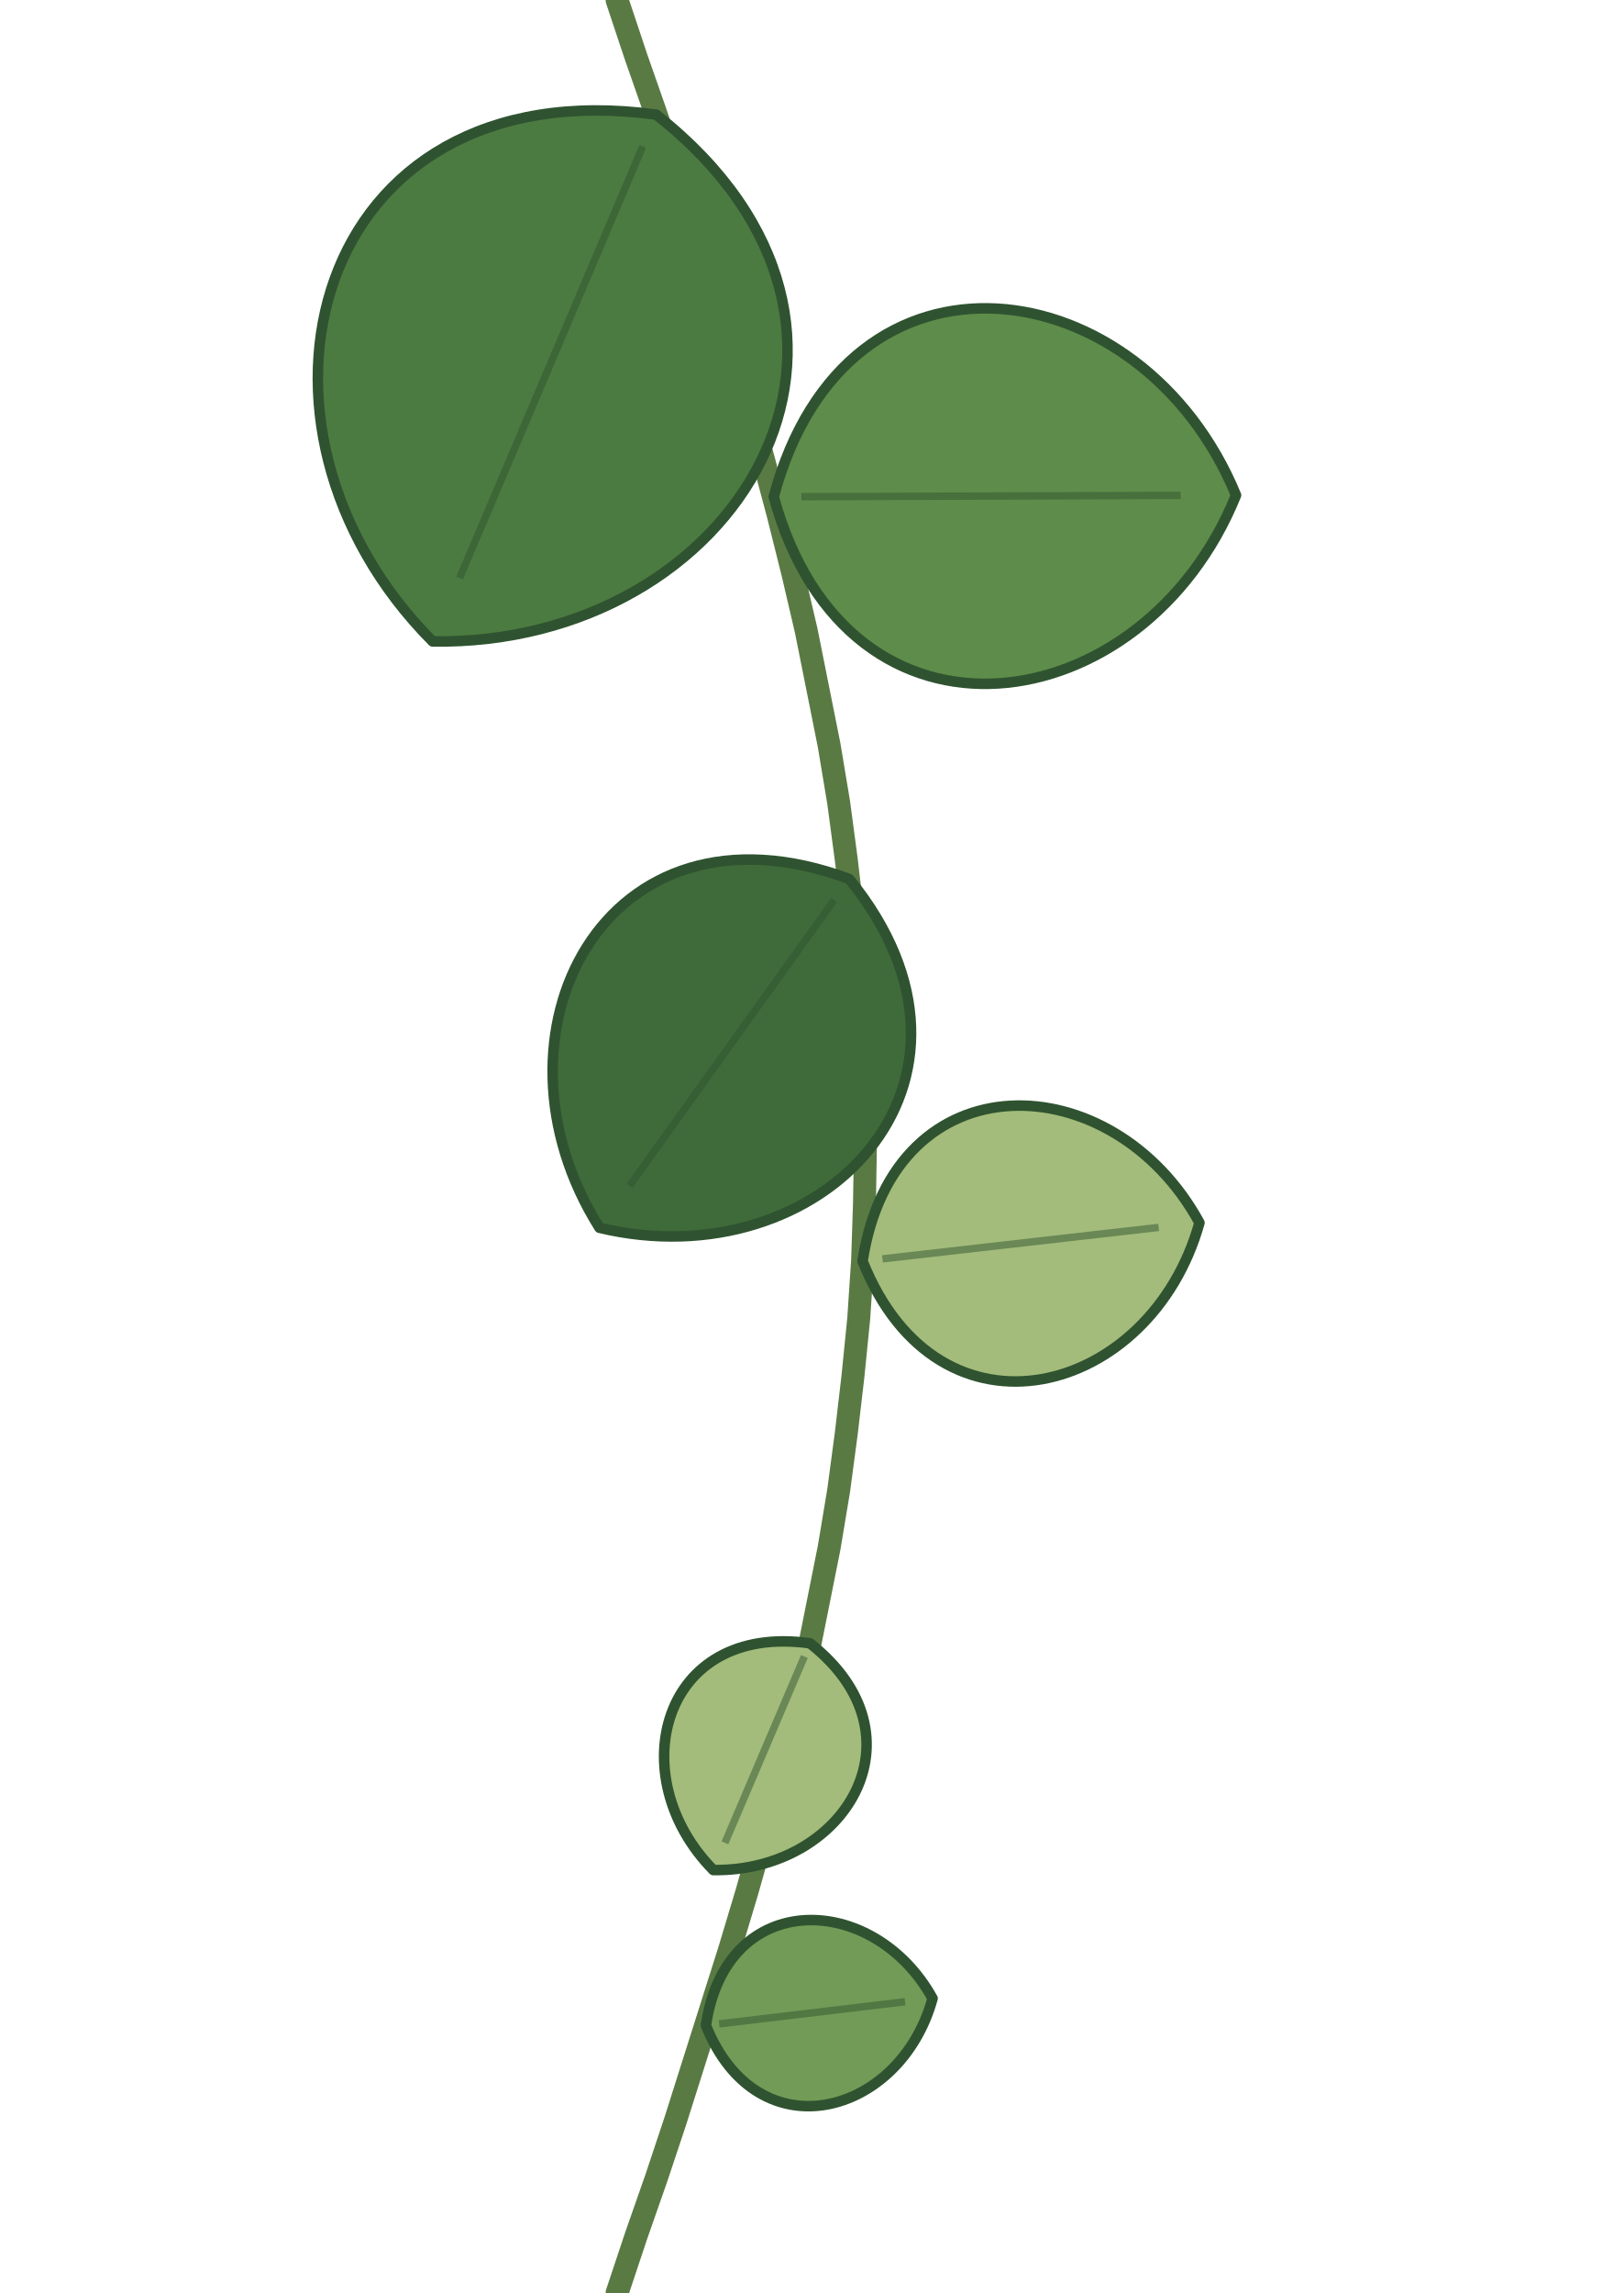
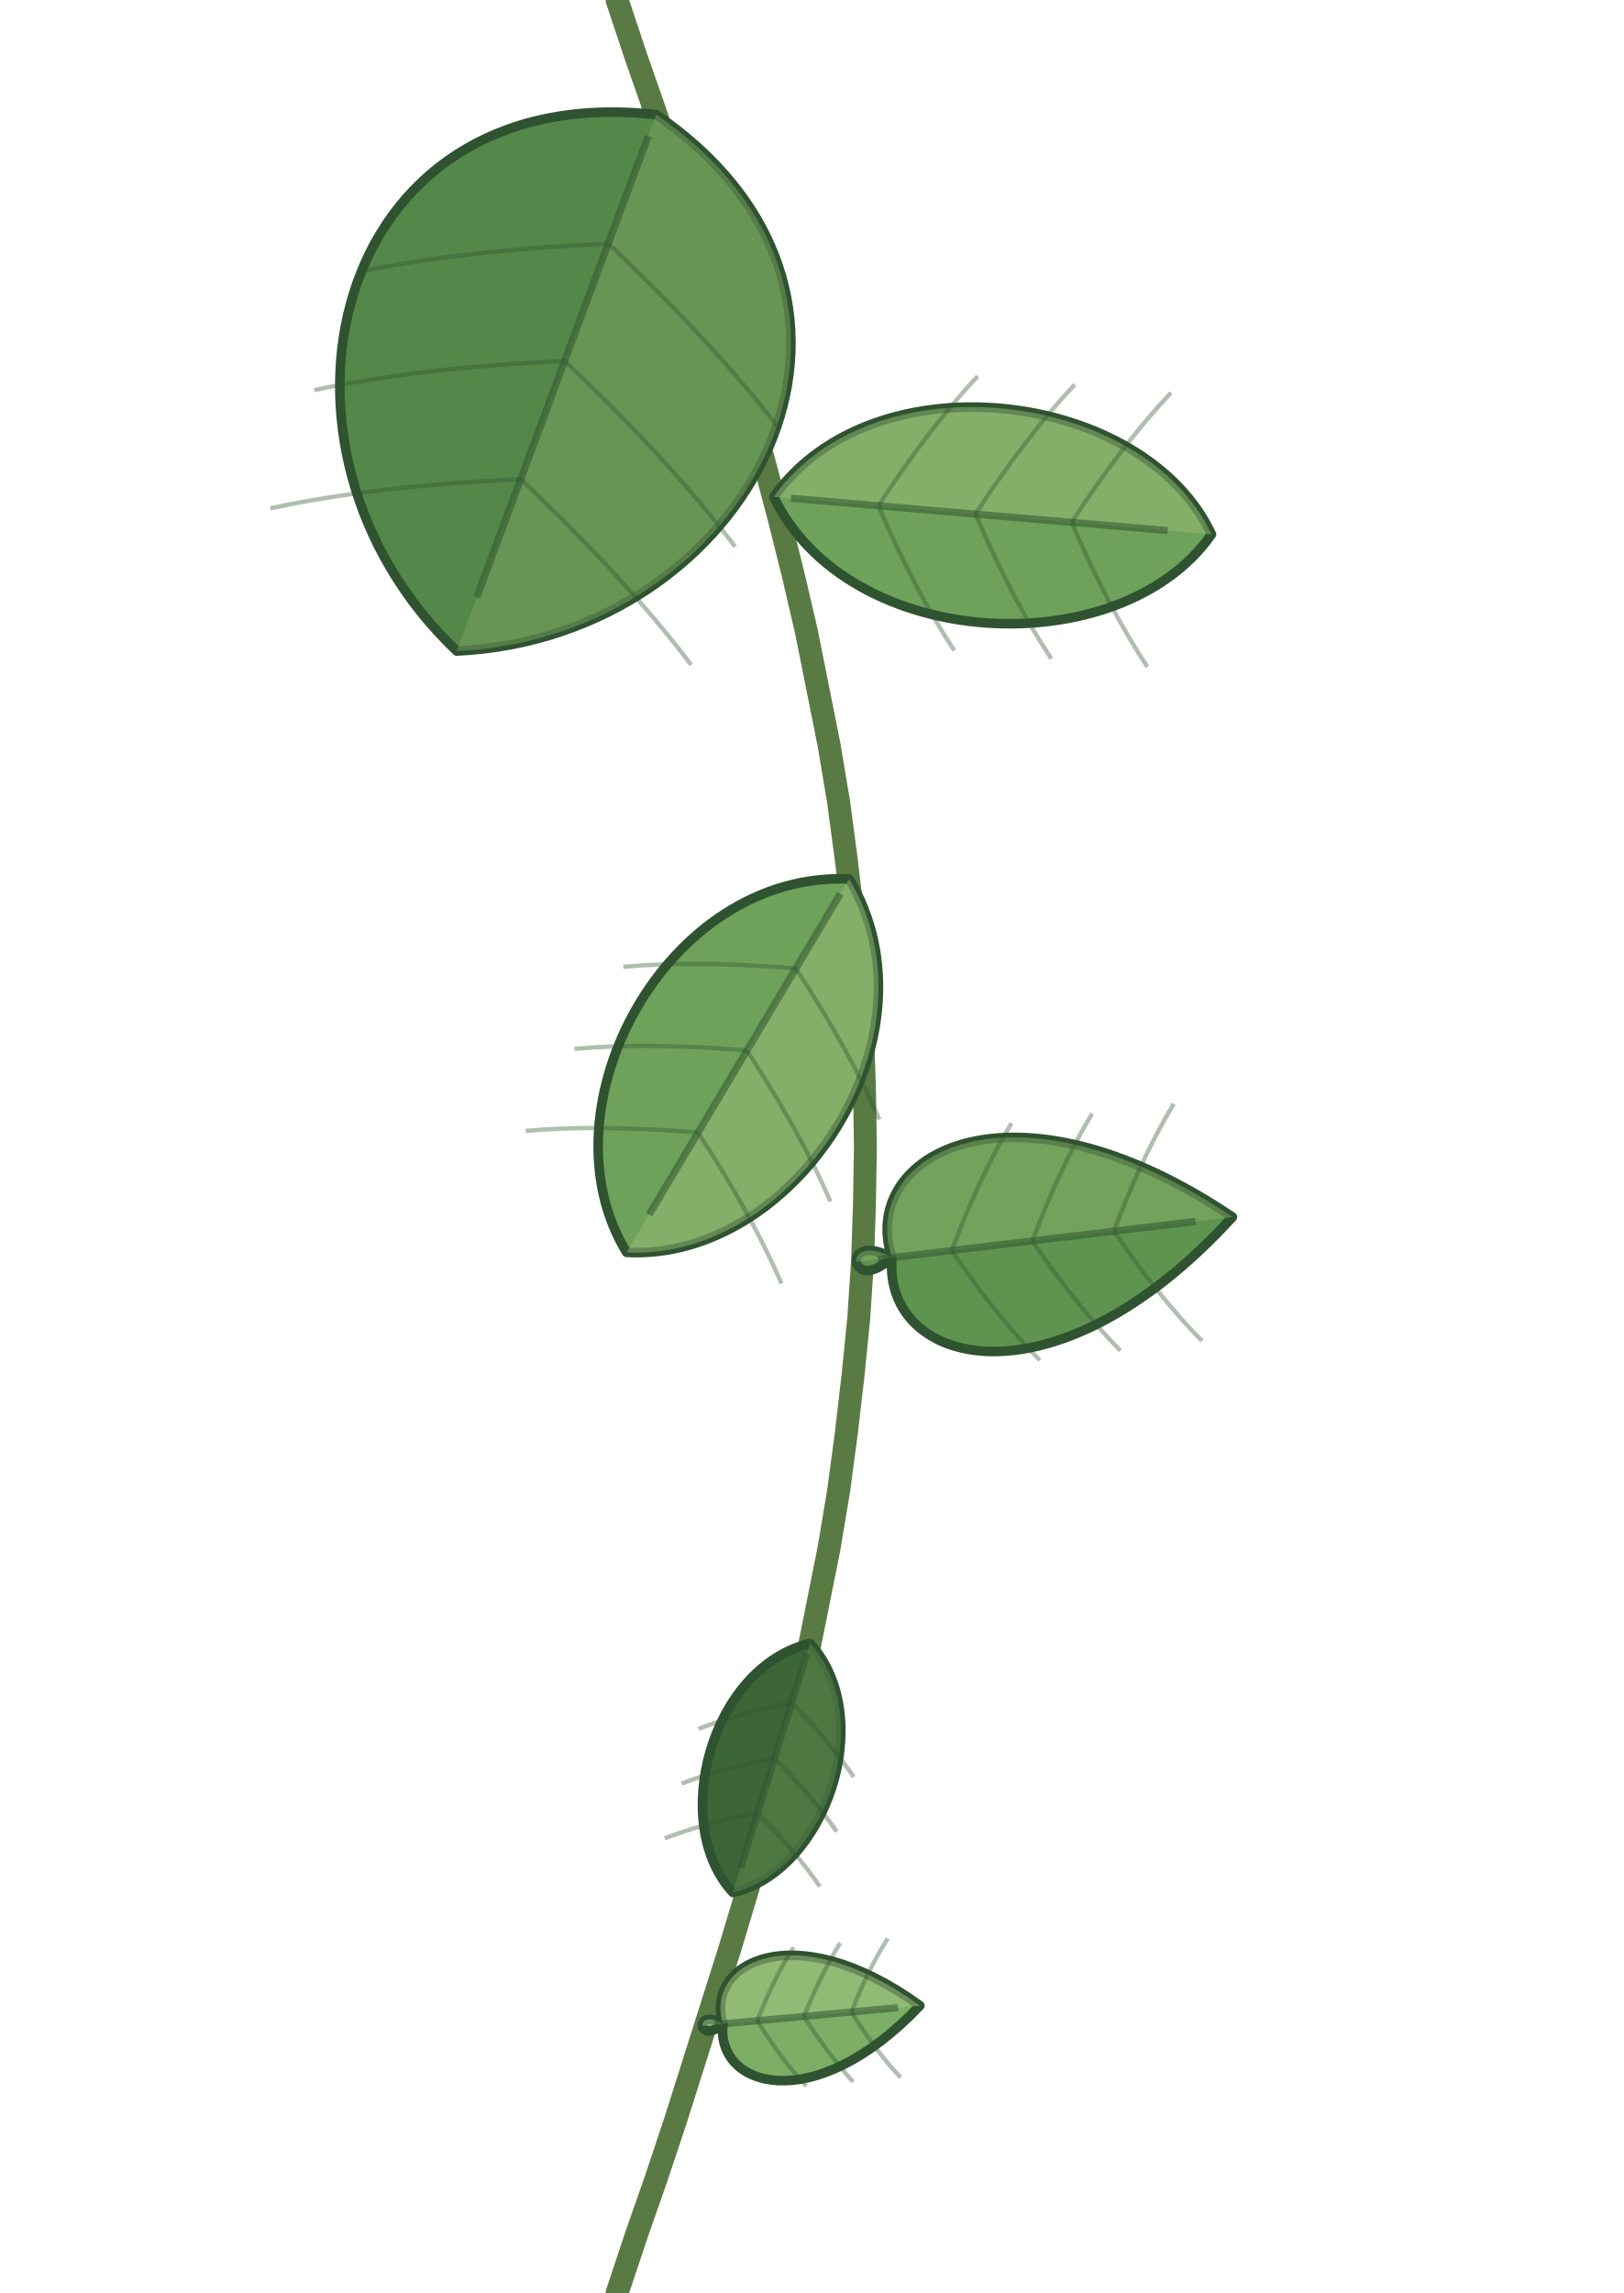
<svg xmlns="http://www.w3.org/2000/svg" width="170" height="240" viewBox="0 0 170 240">
  <path d="M64.6 0.0 L66.6 6.0 L68.7 12.0 L70.7 18.0 L72.6 24.0 L74.5 30.0 L76.4 36.0 L78.2 42.0 L79.9 48.0 L81.5 54.0 L83.0 60.0 L84.4 66.0 L85.6 72.0 L86.8 78.0 L87.8 84.0 L88.6 90.0 L89.3 96.0 L89.9 102.0 L90.3 108.0 L90.5 114.0 L90.6 120.0 L90.5 126.0 L90.3 132.0 L89.9 138.0 L89.3 144.0 L88.6 150.0 L87.8 156.0 L86.8 162.0 L85.6 168.0 L84.4 174.0 L83.0 180.0 L81.5 186.0 L79.9 192.0 L78.2 198.0 L76.4 204.0 L74.5 210.0 L72.6 216.0 L70.7 222.0 L68.7 228.0 L66.6 234.0 L64.6 240.0" fill="none" stroke="#5A7A44" stroke-width="2.4" stroke-linecap="round" />
-   <g transform="translate(68.7 12.0) rotate(203.0)">
-     <path d="M0 0 C-35.2 -9.6 -29.5 -47.9 0.0 -59.9 C29.5 -47.9 35.2 -9.6 0.0 0.0 Z" fill="#4C7B41" stroke="#2F5330" stroke-width="1.1" stroke-linejoin="round" />
-     <path d="M0 -3.6 L0 -52.7" fill="none" stroke="#2F5330" stroke-width="0.77" opacity=".5" />
+   <g transform="translate(68.7 12.0) rotate(200.4)">
+     <path d="M0 0 C-33.6 -8.4 -28.2 -47.9 0.0 -59.9 C28.2 -47.9 33.6 -8.4 0.0 0.0 Z" fill="#54874A" stroke="#2F5330" stroke-width="1.0" stroke-linejoin="round" />
+     <clipPath id="h54102742">
+       <path d="M0 0 C-33.6 -8.4 -28.2 -47.9 0.0 -59.9 C28.2 -47.9 33.6 -8.4 0.0 0.0 Z" />
+     </clipPath>
+     <path d="M-36.9 -65.9 L0.0 -65.9 L0.0 12.0 L-36.9 12.0 Z" fill="#79A45F" opacity=".5" clip-path="url(#h54102742)" />
+     <path d="M0 -2.4 L0 -53.9" fill="none" stroke="#2F5330" stroke-width="0.75" opacity=".55" />
+     <path d="M0 -14.4 Q-14.1 -20.4 -23.5 -26.3" fill="none" stroke="#2F5330" stroke-width="0.45" opacity=".38" />
+     <path d="M0 -14.4 Q14.1 -20.4 23.5 -26.3" fill="none" stroke="#2F5330" stroke-width="0.45" opacity=".38" />
+     <path d="M0 -27.5 Q-14.1 -33.5 -23.5 -39.5" fill="none" stroke="#2F5330" stroke-width="0.45" opacity=".38" />
+     <path d="M0 -27.5 Q14.1 -33.5 23.5 -39.5" fill="none" stroke="#2F5330" stroke-width="0.45" opacity=".38" />
+     <path d="M0 -40.7 Q-14.1 -46.7 -23.5 -52.7" fill="none" stroke="#2F5330" stroke-width="0.45" opacity=".38" />
+     <path d="M0 -40.7 Q14.1 -46.7 23.5 -52.7" fill="none" stroke="#2F5330" stroke-width="0.45" opacity=".38" />
  </g>
-   <g transform="translate(81.0 52.0) rotate(89.8)">
-     <path d="M0 0 C-28.5 -7.7 -23.8 -38.7 0.0 -48.4 C23.8 -38.7 28.5 -7.7 0.0 0.0 Z" fill="#5E8C4A" stroke="#2F5330" stroke-width="1.1" stroke-linejoin="round" />
-     <path d="M0 -2.9 L0 -42.6" fill="none" stroke="#2F5330" stroke-width="0.77" opacity=".5" />
+   <g transform="translate(81.0 52.0) rotate(94.9)">
+     <path d="M0 0 C-15.6 -9.2 -14.4 -37.7 0.0 -46.0 C14.4 -37.7 15.6 -9.2 0.0 0.0 Z" fill="#6EA25B" stroke="#2F5330" stroke-width="1.0" stroke-linejoin="round" />
+     <clipPath id="h15649111">
+       <path d="M0 0 C-15.6 -9.2 -14.4 -37.7 0.0 -46.0 C14.4 -37.7 15.6 -9.2 0.0 0.0 Z" />
+     </clipPath>
+     <path d="M-22.6 -50.6 L0.0 -50.6 L0.0 9.2 L-22.6 9.2 Z" fill="#97BC77" opacity=".5" clip-path="url(#h15649111)" />
+     <path d="M0 -1.8 L0 -41.4" fill="none" stroke="#2F5330" stroke-width="0.75" opacity=".55" />
+     <path d="M0 -11.0 Q-8.6 -15.6 -14.4 -20.2" fill="none" stroke="#2F5330" stroke-width="0.45" opacity=".38" />
+     <path d="M0 -11.0 Q8.6 -15.6 14.4 -20.2" fill="none" stroke="#2F5330" stroke-width="0.45" opacity=".38" />
+     <path d="M0 -21.2 Q-8.6 -25.8 -14.4 -30.4" fill="none" stroke="#2F5330" stroke-width="0.45" opacity=".38" />
+     <path d="M0 -21.2 Q8.6 -25.8 14.4 -30.4" fill="none" stroke="#2F5330" stroke-width="0.45" opacity=".38" />
+     <path d="M0 -31.3 Q-8.6 -35.9 -14.4 -40.5" fill="none" stroke="#2F5330" stroke-width="0.45" opacity=".38" />
+     <path d="M0 -31.3 Q8.6 -35.9 14.4 -40.5" fill="none" stroke="#2F5330" stroke-width="0.45" opacity=".38" />
  </g>
-   <g transform="translate(88.9 92.0) rotate(215.6)">
-     <path d="M0 0 C-26.4 -7.2 -22.1 -35.9 0.0 -44.9 C22.1 -35.9 26.4 -7.2 0.0 0.0 Z" fill="#3F6B3A" stroke="#2F5330" stroke-width="1.1" stroke-linejoin="round" />
-     <path d="M0 -2.7 L0 -39.5" fill="none" stroke="#2F5330" stroke-width="0.77" opacity=".5" />
+   <g transform="translate(88.9 92.0) rotate(210.8)">
+     <path d="M0 0 C-16.9 -9.1 -15.6 -37.3 0.0 -45.5 C15.6 -37.3 16.9 -9.1 0.0 0.0 Z" fill="#6EA25B" stroke="#2F5330" stroke-width="1.0" stroke-linejoin="round" />
+     <clipPath id="h62560953">
+       <path d="M0 0 C-16.9 -9.1 -15.6 -37.3 0.0 -45.5 C15.6 -37.3 16.9 -9.1 0.0 0.0 Z" />
+     </clipPath>
+     <path d="M-24.5 -50.0 L0.0 -50.0 L0.0 9.1 L-24.5 9.1 Z" fill="#97BC77" opacity=".5" clip-path="url(#h62560953)" />
+     <path d="M0 -1.8 L0 -40.9" fill="none" stroke="#2F5330" stroke-width="0.75" opacity=".55" />
+     <path d="M0 -10.9 Q-9.4 -15.5 -15.6 -20.0" fill="none" stroke="#2F5330" stroke-width="0.45" opacity=".38" />
+     <path d="M0 -10.9 Q9.4 -15.5 15.6 -20.0" fill="none" stroke="#2F5330" stroke-width="0.45" opacity=".38" />
+     <path d="M0 -20.9 Q-9.4 -25.5 -15.6 -30.0" fill="none" stroke="#2F5330" stroke-width="0.45" opacity=".38" />
+     <path d="M0 -20.9 Q9.4 -25.5 15.6 -30.0" fill="none" stroke="#2F5330" stroke-width="0.45" opacity=".38" />
+     <path d="M0 -30.9 Q-9.4 -35.5 -15.6 -40.0" fill="none" stroke="#2F5330" stroke-width="0.45" opacity=".38" />
+     <path d="M0 -30.9 Q9.4 -35.5 15.6 -40.0" fill="none" stroke="#2F5330" stroke-width="0.45" opacity=".38" />
  </g>
-   <g transform="translate(90.3 132.0) rotate(83.5)">
-     <path d="M0 0 C-20.9 -5.7 -17.5 -28.4 0.0 -35.5 C17.5 -28.4 20.9 -5.7 0.0 0.0 Z" fill="#A3BC7B" stroke="#2F5330" stroke-width="1.1" stroke-linejoin="round" />
-     <path d="M0 -2.1 L0 -31.2" fill="none" stroke="#2F5330" stroke-width="0.77" opacity=".5" />
+   <g transform="translate(90.3 132.0) rotate(83.2)">
+     <path d="M0 -3.1 C-11.1 -0.8 -18.2 -17.9 0.0 -39.0 C18.2 -17.9 11.1 -0.8 0.0 -3.1 C3.6 1.9 -3.6 1.9 0.0 -3.1 Z" fill="#5F9450" stroke="#2F5330" stroke-width="1.0" stroke-linejoin="round" />
+     <clipPath id="h16609830">
+       <path d="M0 -3.1 C-11.1 -0.8 -18.2 -17.9 0.0 -39.0 C18.2 -17.9 11.1 -0.8 0.0 -3.1 C3.6 1.9 -3.6 1.9 0.0 -3.1 Z" />
+     </clipPath>
+     <path d="M-19.6 -42.9 L0.0 -42.9 L0.0 7.8 L-19.6 7.8 Z" fill="#86AF68" opacity=".5" clip-path="url(#h16609830)" />
+     <path d="M0 -1.6 L0 -35.1" fill="none" stroke="#2F5330" stroke-width="0.75" opacity=".55" />
+     <path d="M0 -9.4 Q-7.5 -13.3 -12.5 -17.2" fill="none" stroke="#2F5330" stroke-width="0.45" opacity=".38" />
+     <path d="M0 -9.4 Q7.5 -13.3 12.5 -17.2" fill="none" stroke="#2F5330" stroke-width="0.45" opacity=".38" />
+     <path d="M0 -17.9 Q-7.5 -21.8 -12.5 -25.7" fill="none" stroke="#2F5330" stroke-width="0.45" opacity=".38" />
+     <path d="M0 -17.9 Q7.5 -21.8 12.5 -25.7" fill="none" stroke="#2F5330" stroke-width="0.45" opacity=".38" />
+     <path d="M0 -26.5 Q-7.5 -30.4 -12.5 -34.3" fill="none" stroke="#2F5330" stroke-width="0.45" opacity=".38" />
+     <path d="M0 -26.5 Q7.5 -30.4 12.5 -34.3" fill="none" stroke="#2F5330" stroke-width="0.45" opacity=".38" />
  </g>
-   <g transform="translate(84.8 172.0) rotate(203.1)">
-     <path d="M0 0 C-15.2 -4.1 -12.7 -20.6 0.0 -25.8 C12.7 -20.6 15.2 -4.1 0.0 0.0 Z" fill="#A3BC7B" stroke="#2F5330" stroke-width="1.1" stroke-linejoin="round" />
-     <path d="M0 -1.5 L0 -22.7" fill="none" stroke="#2F5330" stroke-width="0.77" opacity=".5" />
+   <g transform="translate(84.8 172.0) rotate(197.2)">
+     <path d="M0 0 C-9.2 -5.5 -8.5 -22.4 0.0 -27.3 C8.5 -22.4 9.2 -5.5 0.0 0.0 Z" fill="#3C6637" stroke="#2F5330" stroke-width="1.0" stroke-linejoin="round" />
+     <clipPath id="h73639949">
+       <path d="M0 0 C-9.2 -5.5 -8.5 -22.4 0.0 -27.3 C8.5 -22.4 9.2 -5.5 0.0 0.0 Z" />
+     </clipPath>
+     <path d="M-13.3 -30.0 L0.0 -30.0 L0.0 5.5 L-13.3 5.5 Z" fill="#5E8A4C" opacity=".5" clip-path="url(#h73639949)" />
+     <path d="M0 -1.1 L0 -24.6" fill="none" stroke="#2F5330" stroke-width="0.75" opacity=".55" />
+     <path d="M0 -6.5 Q-5.1 -9.3 -8.5 -12.0" fill="none" stroke="#2F5330" stroke-width="0.45" opacity=".38" />
+     <path d="M0 -6.5 Q5.1 -9.3 8.5 -12.0" fill="none" stroke="#2F5330" stroke-width="0.45" opacity=".38" />
+     <path d="M0 -12.6 Q-5.1 -15.3 -8.5 -18.0" fill="none" stroke="#2F5330" stroke-width="0.45" opacity=".38" />
+     <path d="M0 -12.6 Q5.1 -15.3 8.5 -18.0" fill="none" stroke="#2F5330" stroke-width="0.45" opacity=".38" />
+     <path d="M0 -18.6 Q-5.1 -21.3 -8.5 -24.0" fill="none" stroke="#2F5330" stroke-width="0.45" opacity=".38" />
+     <path d="M0 -18.6 Q5.1 -21.3 8.5 -24.0" fill="none" stroke="#2F5330" stroke-width="0.45" opacity=".38" />
  </g>
-   <g transform="translate(73.9 212.0) rotate(83.2)">
-     <path d="M0 0 C-14.1 -3.8 -11.8 -19.1 0.0 -23.9 C11.8 -19.1 14.1 -3.8 0.0 0.0 Z" fill="#729B57" stroke="#2F5330" stroke-width="1.1" stroke-linejoin="round" />
-     <path d="M0 -1.4 L0 -21.0" fill="none" stroke="#2F5330" stroke-width="0.77" opacity=".5" />
+   <g transform="translate(73.9 212.0) rotate(84.7)">
+     <path d="M0 -1.8 C-6.5 -0.4 -10.7 -10.3 0.0 -22.5 C10.7 -10.3 6.5 -0.4 0.0 -1.8 C2.1 1.1 -2.1 1.1 0.0 -1.8 Z" fill="#7DAE66" stroke="#2F5330" stroke-width="1.0" stroke-linejoin="round" />
+     <clipPath id="h89625093">
+       <path d="M0 -1.8 C-6.5 -0.4 -10.7 -10.3 0.0 -22.5 C10.7 -10.3 6.5 -0.4 0.0 -1.8 C2.1 1.1 -2.1 1.1 0.0 -1.8 Z" />
+     </clipPath>
+     <path d="M-11.5 -24.7 L0.0 -24.7 L0.0 4.5 L-11.5 4.5 Z" fill="#A6C684" opacity=".5" clip-path="url(#h89625093)" />
+     <path d="M0 -0.9 L0 -20.2" fill="none" stroke="#2F5330" stroke-width="0.75" opacity=".55" />
+     <path d="M0 -5.4 Q-4.4 -7.6 -7.3 -9.9" fill="none" stroke="#2F5330" stroke-width="0.45" opacity=".38" />
+     <path d="M0 -5.4 Q4.4 -7.6 7.3 -9.9" fill="none" stroke="#2F5330" stroke-width="0.45" opacity=".38" />
+     <path d="M0 -10.3 Q-4.4 -12.6 -7.3 -14.8" fill="none" stroke="#2F5330" stroke-width="0.45" opacity=".38" />
+     <path d="M0 -10.3 Q4.4 -12.6 7.3 -14.8" fill="none" stroke="#2F5330" stroke-width="0.45" opacity=".38" />
+     <path d="M0 -15.3 Q-4.4 -17.5 -7.3 -19.8" fill="none" stroke="#2F5330" stroke-width="0.45" opacity=".38" />
+     <path d="M0 -15.3 Q4.4 -17.5 7.3 -19.8" fill="none" stroke="#2F5330" stroke-width="0.45" opacity=".38" />
  </g>
</svg>
